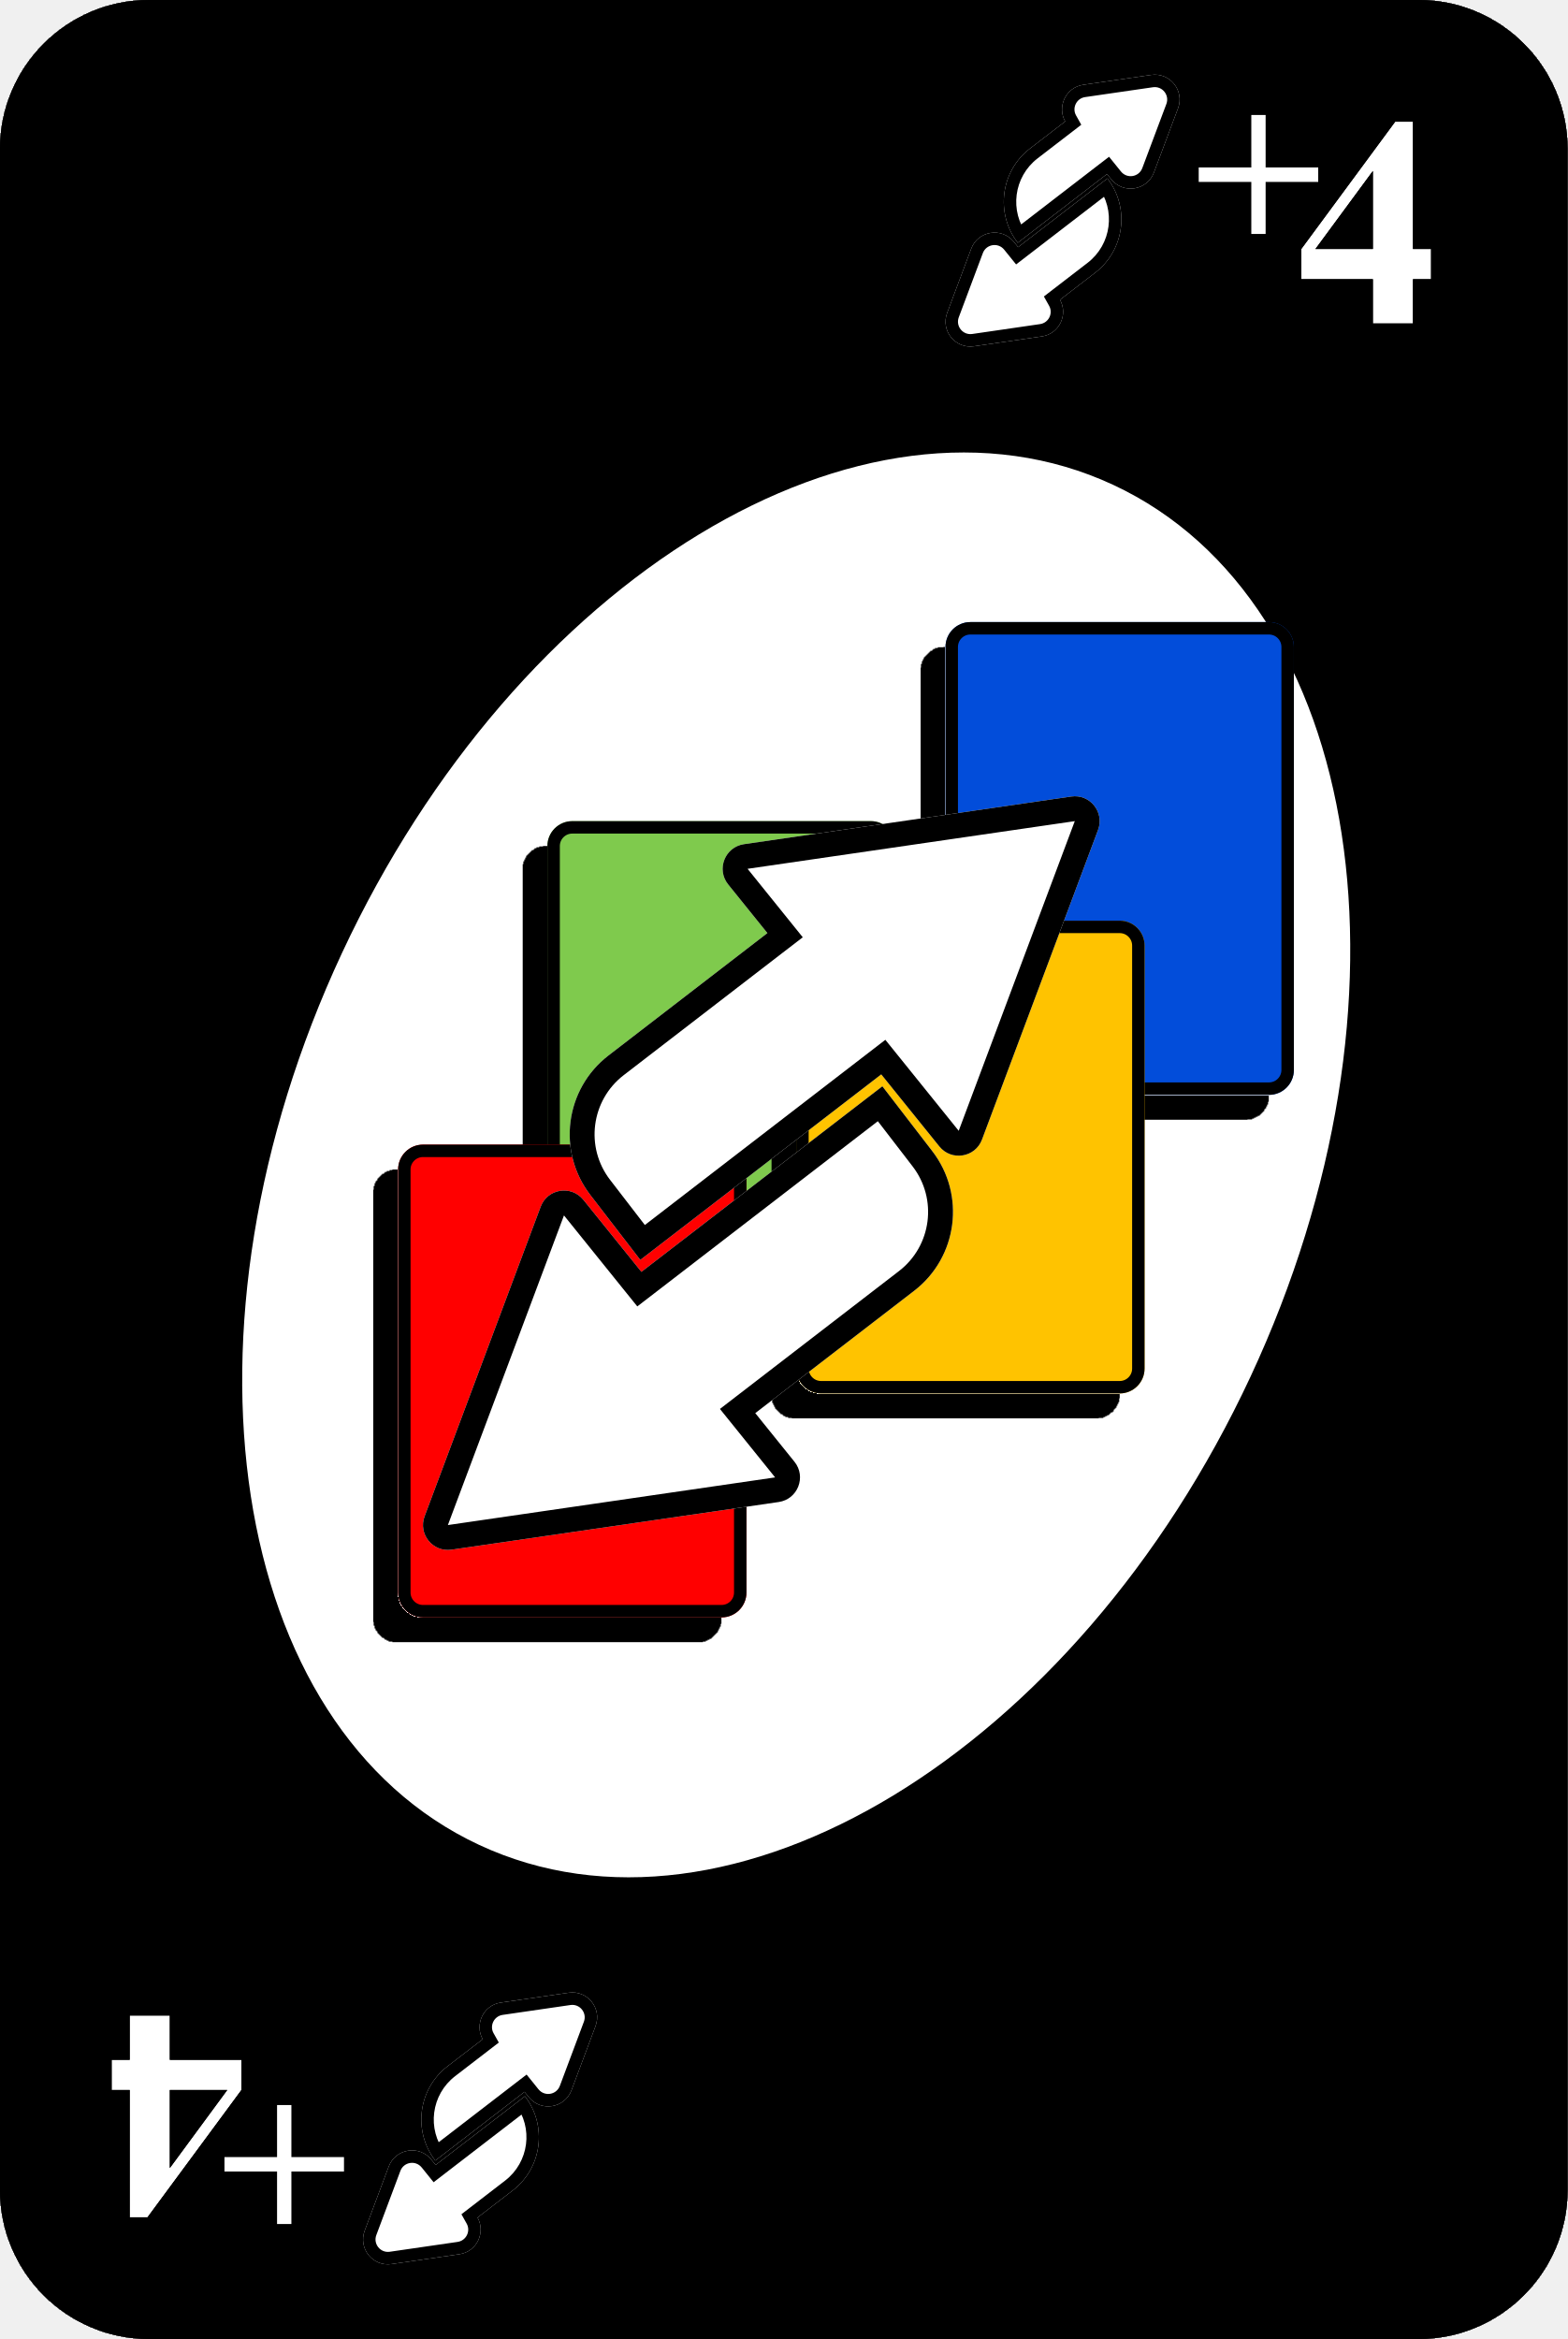
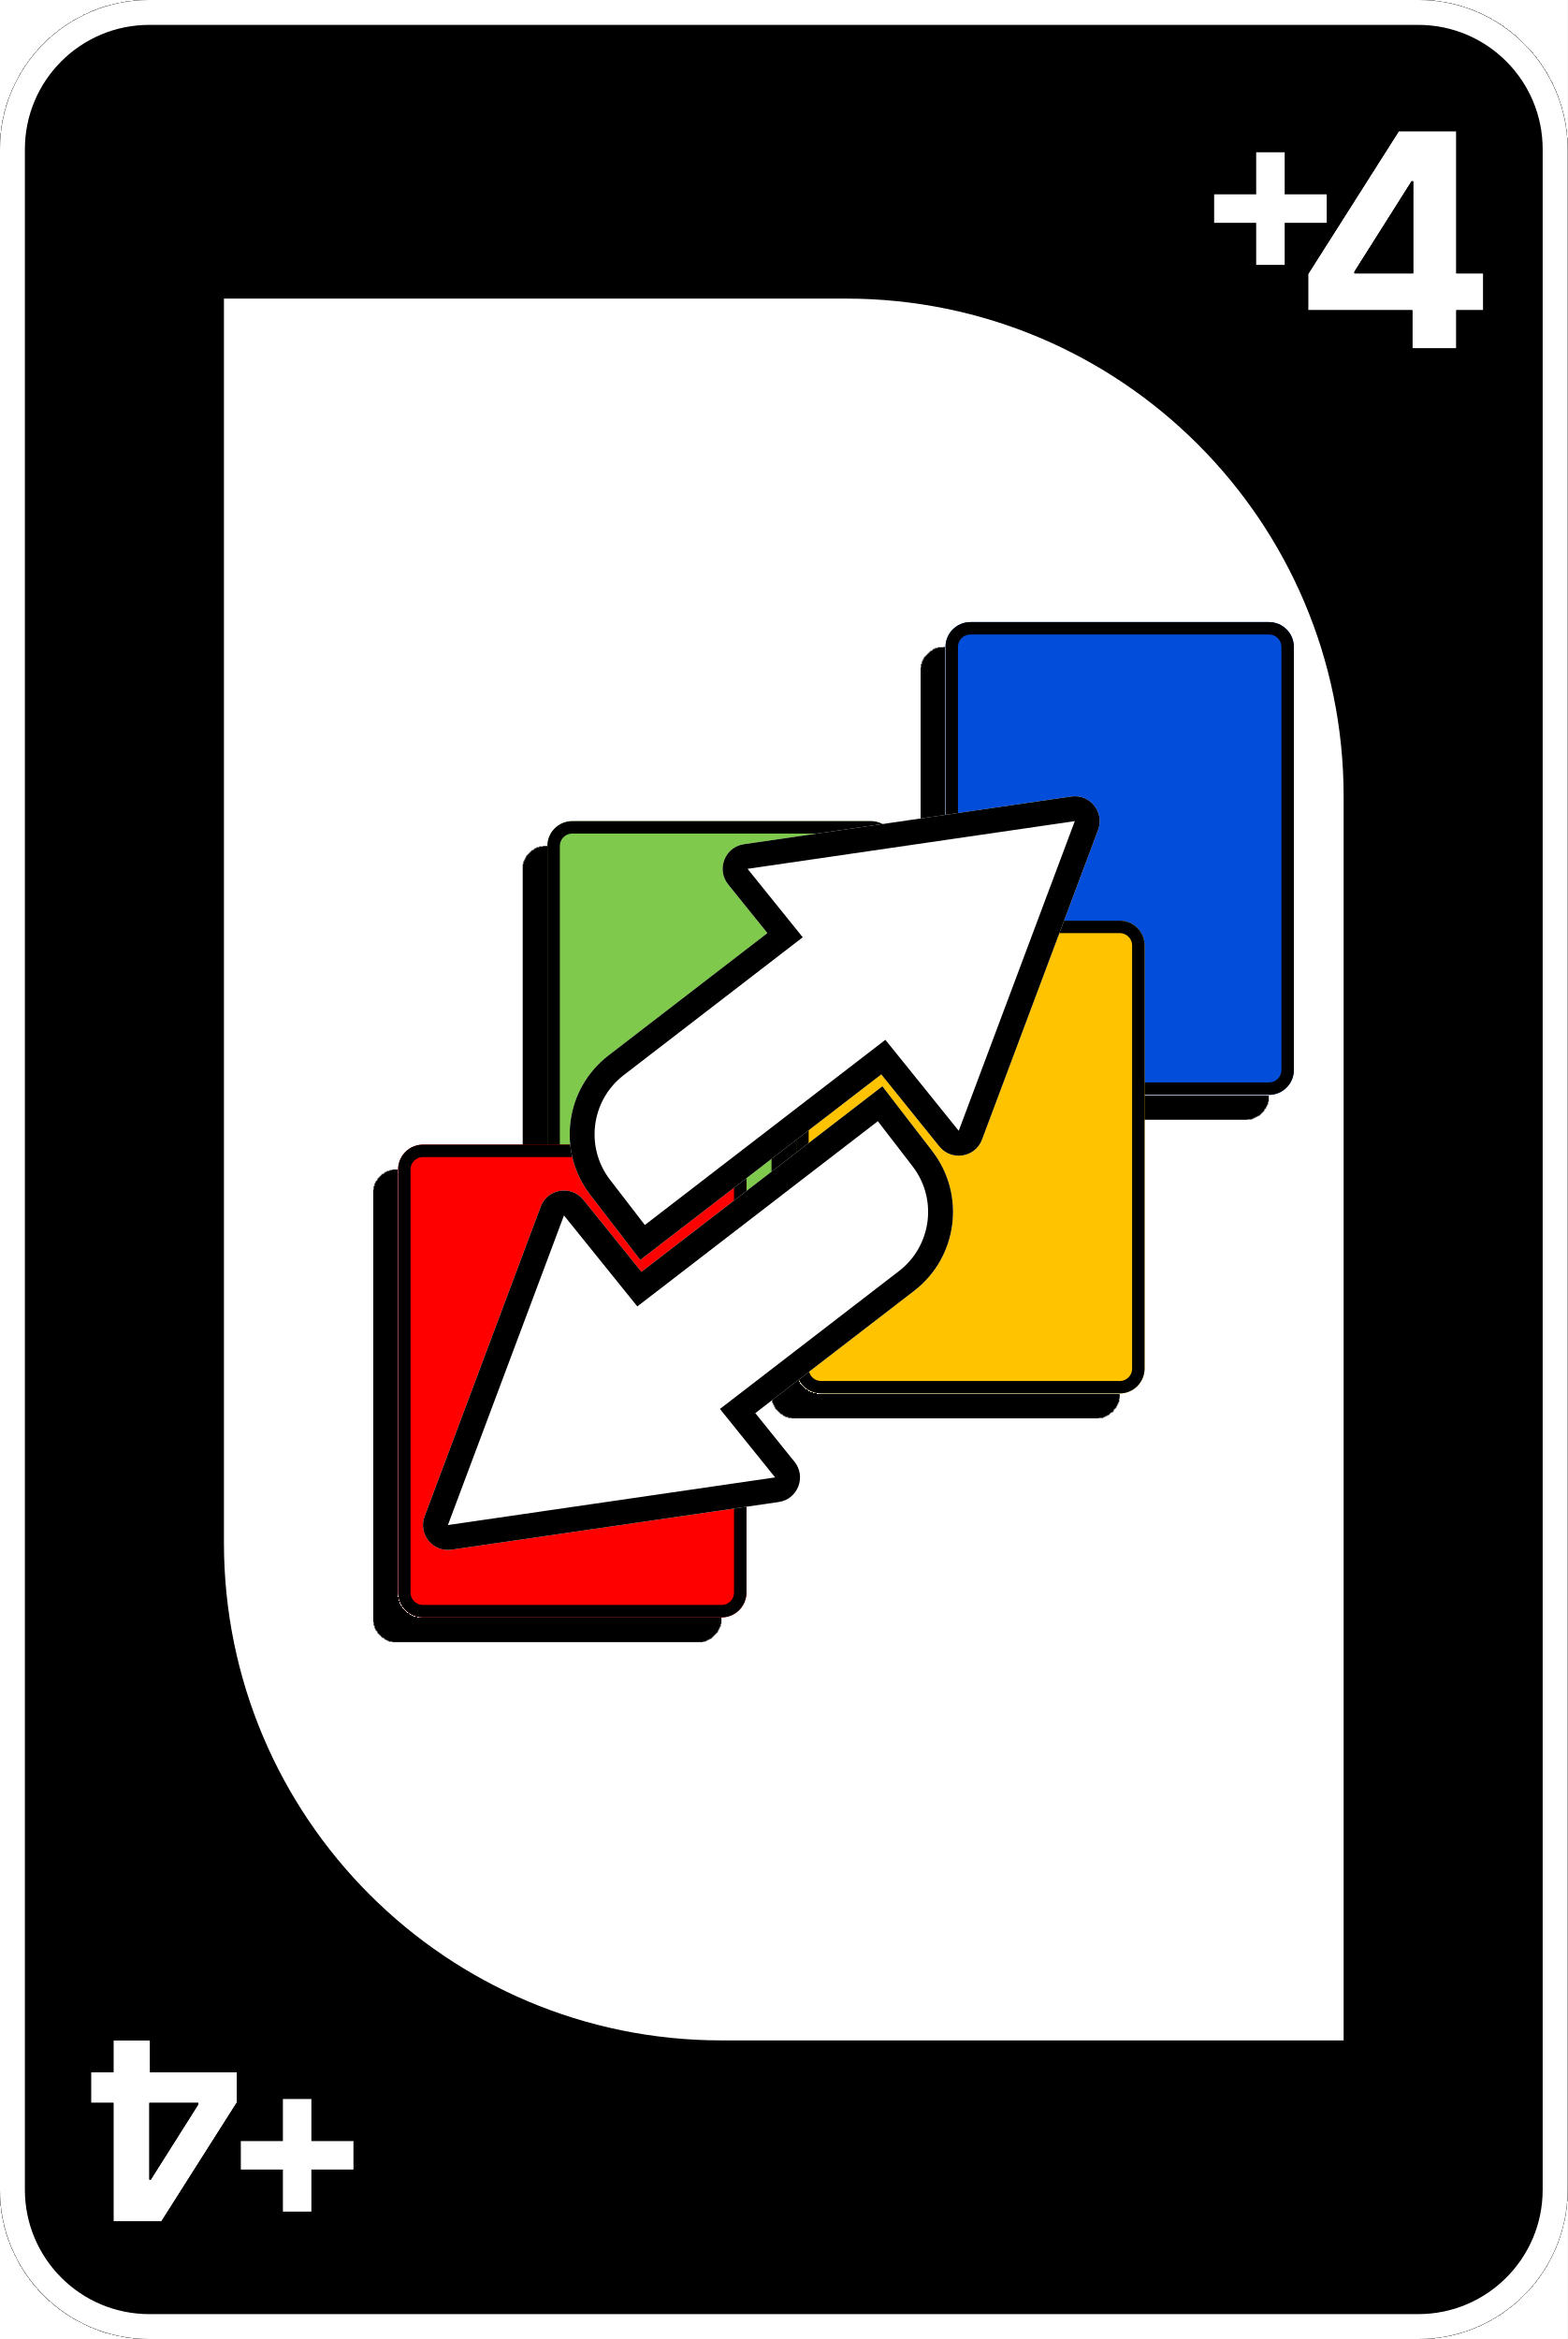
<svg xmlns="http://www.w3.org/2000/svg" width="63" height="94" viewBox="0 0 63 94" fill="none">
-   <g filter="url(#filter0_ii_5_248)">
+   <rect width="63" height="94" fill="white" />
+   <g filter="url(#filter0_ii_18_951)">
    <rect width="63" height="94" rx="6" fill="black" />
  </g>
-   <rect x="0.5" y="0.5" width="62" height="93" rx="5.5" stroke="black" />
-   <ellipse cx="32" cy="46.815" rx="20.144" ry="30.153" transform="rotate(25 32 46.8149)" fill="white" />
-   <mask id="path-4-outside-1_5_248" maskUnits="userSpaceOnUse" x="50" y="3" width="9" height="11" fill="black">
-     <rect fill="white" x="50" y="3" width="9" height="11" />
-     <path d="M52.299 10.006L56.072 4.891H56.787V10.006H57.514V11.219H56.787V13H55.176V11.219H52.299V10.006ZM52.867 10.006H55.176V6.871L52.867 10.006Z" />
+   <rect x="0.5" y="0.5" width="62" height="93" rx="5.5" stroke="white" />
+   <path d="M9 12H34C45.046 12 54 20.954 54 32V82H29C17.954 82 9 73.046 9 62V12Z" fill="white" />
+   <mask id="path-5-outside-1_18_951" maskUnits="userSpaceOnUse" x="51" y="4" width="10" height="11" fill="black">
+     <rect fill="white" x="51" y="4" width="10" height="11" />
+     <path d="M52.575 12.466V11.013L56.219 5.273H57.472V7.284H56.73L54.433 10.919V10.987H59.611V12.466H52.575ZM56.764 14V12.023L56.798 11.379V5.273H58.528V14H56.764Z" />
  </mask>
-   <path d="M52.299 10.006L56.072 4.891H56.787V10.006H57.514V11.219H56.787V13H55.176V11.219H52.299V10.006ZM52.867 10.006H55.176V6.871L52.867 10.006Z" fill="white" />
-   <path d="M52.299 10.006L51.494 9.412L51.299 9.677V10.006H52.299ZM56.072 4.891V3.891H55.567L55.267 4.297L56.072 4.891ZM56.787 4.891H57.787V3.891H56.787V4.891ZM56.787 10.006H55.787V11.006H56.787V10.006ZM57.514 10.006H58.514V9.006H57.514V10.006ZM57.514 11.219V12.219H58.514V11.219H57.514ZM56.787 11.219V10.219H55.787V11.219H56.787ZM56.787 13V14H57.787V13H56.787ZM55.176 13H54.176V14H55.176V13ZM55.176 11.219H56.176V10.219H55.176V11.219ZM52.299 11.219H51.299V12.219H52.299V11.219ZM52.867 10.006L52.062 9.413L50.889 11.006H52.867V10.006ZM55.176 10.006V11.006H56.176V10.006H55.176ZM55.176 6.871H56.176V3.827L54.371 6.278L55.176 6.871ZM52.299 10.006L53.104 10.6L56.877 5.484L56.072 4.891L55.267 4.297L51.494 9.412L52.299 10.006ZM56.072 4.891V5.891H56.787V4.891V3.891H56.072V4.891ZM56.787 4.891H55.787V10.006H56.787H57.787V4.891H56.787ZM56.787 10.006V11.006H57.514V10.006V9.006H56.787V10.006ZM57.514 10.006H56.514V11.219H57.514H58.514V10.006H57.514ZM57.514 11.219V10.219H56.787V11.219V12.219H57.514V11.219ZM56.787 11.219H55.787V13H56.787H57.787V11.219H56.787ZM56.787 13V12H55.176V13V14H56.787V13ZM55.176 13H56.176V11.219H55.176H54.176V13H55.176ZM55.176 11.219V10.219H52.299V11.219V12.219H55.176V11.219ZM52.299 11.219H53.299V10.006H52.299H51.299V11.219H52.299ZM52.867 10.006V11.006H55.176V10.006V9.006H52.867V10.006ZM55.176 10.006H56.176V6.871H55.176H54.176V10.006H55.176ZM55.176 6.871L54.371 6.278L52.062 9.413L52.867 10.006L53.672 10.599L55.981 7.464L55.176 6.871Z" fill="black" mask="url(#path-4-outside-1_5_248)" />
-   <path d="M48.176 6.73H50.29V4.621H50.865V6.73H52.979V7.311H50.865V9.402H50.29V7.311H48.176V6.73Z" fill="white" />
-   <g filter="url(#filter1_d_5_248)">
+   <path d="M52.575 12.466V11.013L56.219 5.273H57.472V7.284H56.73L54.433 10.919V10.987H59.611V12.466H52.575ZM56.764 14V12.023L56.798 11.379V5.273H58.528V14H56.764Z" fill="white" />
+   <path d="M52.575 12.466H51.575V13.466H52.575V12.466ZM52.575 11.013L51.731 10.477L51.575 10.722V11.013H52.575ZM56.219 5.273V4.273H55.669L55.374 4.737L56.219 5.273ZM57.472 5.273H58.472V4.273H57.472V5.273ZM57.472 7.284V8.284H58.472V7.284H57.472ZM56.73 7.284V6.284H56.179L55.885 6.75L56.73 7.284ZM54.433 10.919L53.588 10.385L53.433 10.63V10.919H54.433ZM54.433 10.987H53.433V11.987H54.433V10.987ZM59.611 10.987H60.611V9.987H59.611V10.987ZM59.611 12.466V13.466H60.611V12.466H59.611ZM56.764 14H55.764V15H56.764V14ZM56.764 12.023L55.766 11.97L55.764 11.996V12.023H56.764ZM56.798 11.379L57.797 11.432L57.798 11.406V11.379H56.798ZM56.798 5.273V4.273H55.798V5.273H56.798ZM58.528 5.273H59.528V4.273H58.528V5.273ZM58.528 14V15H59.528V14H58.528ZM52.575 12.466H53.575V11.013H52.575H51.575V12.466H52.575ZM52.575 11.013L53.42 11.549L57.063 5.809L56.219 5.273L55.374 4.737L51.731 10.477L52.575 11.013ZM56.219 5.273V6.273H57.472V5.273V4.273H56.219V5.273ZM57.472 5.273H56.472V7.284H57.472H58.472V5.273H57.472ZM57.472 7.284V6.284H56.73V7.284V8.284H57.472V7.284ZM56.73 7.284L55.885 6.75L53.588 10.385L54.433 10.919L55.279 11.453L57.575 7.818L56.73 7.284ZM54.433 10.919H53.433V10.987H54.433H55.433V10.919H54.433ZM54.433 10.987V11.987H59.611V10.987V9.987H54.433V10.987ZM59.611 10.987H58.611V12.466H59.611H60.611V10.987H59.611ZM59.611 12.466V11.466H52.575V12.466V13.466H59.611V12.466ZM56.764 14H57.764V12.023H56.764H55.764V14H56.764ZM56.764 12.023L57.763 12.076L57.797 11.432L56.798 11.379L55.8 11.326L55.766 11.97L56.764 12.023ZM56.798 11.379H57.798V5.273H56.798H55.798V11.379H56.798ZM56.798 5.273V6.273H58.528V5.273V4.273H56.798V5.273ZM58.528 5.273H57.528V14H58.528H59.528V5.273H58.528ZM58.528 14V13H56.764V14V15H58.528V14Z" fill="black" mask="url(#path-5-outside-1_18_951)" />
+   <path d="M50.486 10.645V6.12H51.631V10.645H50.486ZM48.796 8.955V7.81H53.321V8.955H48.796Z" fill="white" />
+   <g filter="url(#filter1_d_18_951)">
    <rect x="22" y="33" width="14" height="19" rx="1" fill="#7FCA4D" />
    <rect x="22.25" y="33.25" width="13.5" height="18.5" rx="0.75" stroke="black" stroke-width="0.5" />
  </g>
-   <g filter="url(#filter2_d_5_248)">
+   <g filter="url(#filter2_d_18_951)">
    <rect x="38" y="25" width="14" height="19" rx="1" fill="#024DDA" />
    <rect x="38.25" y="25.25" width="13.5" height="18.5" rx="0.75" stroke="black" stroke-width="0.5" />
  </g>
-   <g filter="url(#filter3_d_5_248)">
+   <g filter="url(#filter3_d_18_951)">
    <rect x="32" y="37" width="14" height="19" rx="1" fill="#FFC300" />
    <rect x="32.25" y="37.25" width="13.5" height="18.5" rx="0.75" stroke="black" stroke-width="0.5" />
  </g>
-   <g filter="url(#filter4_d_5_248)">
+   <g filter="url(#filter4_d_18_951)">
    <rect x="16" y="46" width="14" height="19" rx="1" fill="#FF0000" />
    <rect x="16.25" y="46.25" width="13.5" height="18.5" rx="0.75" stroke="black" stroke-width="0.5" />
  </g>
-   <mask id="path-15-inside-2_5_248" fill="white">
-     <path d="M37.469 46.264C38.817 48.014 38.491 50.525 36.741 51.873L30.354 56.791L31.93 58.746C32.416 59.349 32.062 60.252 31.297 60.363L18.145 62.279C17.392 62.388 16.797 61.651 17.064 60.939L21.73 48.494C22.002 47.769 22.959 47.615 23.445 48.218L25.778 51.113L35.462 43.656L37.469 46.264Z" />
+   <mask id="path-16-inside-2_18_951" fill="white">
+     <path d="M37.47 46.264C38.818 48.014 38.491 50.525 36.742 51.873L30.355 56.791L31.931 58.746C32.417 59.349 32.062 60.252 31.296 60.363L18.145 62.278C17.392 62.388 16.798 61.651 17.065 60.939L21.73 48.494C22.002 47.769 22.959 47.615 23.445 48.218L25.779 51.113L35.462 43.656L37.47 46.264Z" />
  </mask>
-   <path d="M37.469 46.264C38.817 48.014 38.491 50.525 36.741 51.873L30.354 56.791L31.93 58.746C32.416 59.349 32.062 60.252 31.297 60.363L18.145 62.279C17.392 62.388 16.797 61.651 17.064 60.939L21.73 48.494C22.002 47.769 22.959 47.615 23.445 48.218L25.778 51.113L35.462 43.656L37.469 46.264Z" fill="white" />
-   <path d="M37.469 46.264L36.677 46.874L36.677 46.874L37.469 46.264ZM36.741 51.873L37.351 52.666L37.351 52.666L36.741 51.873ZM30.354 56.791L29.744 55.999L28.934 56.623L29.576 57.419L30.354 56.791ZM31.93 58.746L32.709 58.119L32.709 58.119L31.93 58.746ZM31.297 60.363L31.441 61.353L31.441 61.353L31.297 60.363ZM18.145 62.279L18.001 61.289L18.001 61.289L18.145 62.279ZM17.064 60.939L16.128 60.587L16.128 60.588L17.064 60.939ZM21.73 48.494L22.666 48.845L22.666 48.845L21.73 48.494ZM23.445 48.218L24.224 47.59L24.224 47.59L23.445 48.218ZM25.778 51.113L24.999 51.741L25.613 52.502L26.388 51.906L25.778 51.113ZM35.462 43.656L36.255 43.047L35.645 42.254L34.852 42.864L35.462 43.656ZM37.469 46.264L36.677 46.874C37.688 48.187 37.443 50.07 36.131 51.081L36.741 51.873L37.351 52.666C39.539 50.981 39.946 47.842 38.262 45.654L37.469 46.264ZM36.741 51.873L36.131 51.081L29.744 55.999L30.354 56.791L30.964 57.584L37.351 52.666L36.741 51.873ZM30.354 56.791L29.576 57.419L31.152 59.374L31.93 58.746L32.709 58.119L31.133 56.163L30.354 56.791ZM31.93 58.746L31.152 59.374L31.152 59.374L31.297 60.363L31.441 61.353C32.974 61.129 33.68 59.324 32.709 58.119L31.93 58.746ZM31.297 60.363L31.152 59.374L18.001 61.289L18.145 62.279L18.289 63.268L31.441 61.353L31.297 60.363ZM18.145 62.279L18.001 61.289L18.001 61.289L17.064 60.939L16.128 60.588C15.594 62.013 16.785 63.487 18.289 63.268L18.145 62.279ZM17.064 60.939L18 61.29L22.666 48.845L21.73 48.494L20.794 48.143L16.128 60.587L17.064 60.939ZM21.73 48.494L22.666 48.845L22.666 48.845L23.445 48.218L24.224 47.59C23.252 46.385 21.337 46.693 20.794 48.143L21.73 48.494ZM23.445 48.218L22.666 48.845L24.999 51.741L25.778 51.113L26.557 50.486L24.224 47.59L23.445 48.218ZM25.778 51.113L26.388 51.906L36.073 44.449L35.462 43.656L34.852 42.864L25.168 50.321L25.778 51.113ZM35.462 43.656L34.67 44.266L36.677 46.874L37.469 46.264L38.262 45.654L36.255 43.047L35.462 43.656Z" fill="black" mask="url(#path-15-inside-2_5_248)" />
-   <mask id="path-17-inside-3_5_248" fill="white">
-     <path d="M23.727 48.026C22.379 46.276 22.705 43.765 24.456 42.417L30.842 37.499L29.266 35.544C28.78 34.941 29.134 34.039 29.9 33.927L43.051 32.011C43.804 31.901 44.398 32.639 44.131 33.352L39.466 45.796C39.194 46.521 38.237 46.675 37.752 46.072L35.417 43.177L25.734 50.633L23.727 48.026Z" />
+   <path d="M37.47 46.264C38.818 48.014 38.491 50.525 36.742 51.873L30.355 56.791L31.931 58.746C32.417 59.349 32.062 60.252 31.296 60.363L18.145 62.278C17.392 62.388 16.798 61.651 17.065 60.939L21.73 48.494C22.002 47.769 22.959 47.615 23.445 48.218L25.779 51.113L35.462 43.656L37.47 46.264Z" fill="white" />
+   <path d="M37.47 46.264L38.262 45.654L38.262 45.654L37.47 46.264ZM36.742 51.873L37.352 52.666L37.352 52.665L36.742 51.873ZM30.355 56.791L29.745 55.999L28.934 56.623L29.576 57.419L30.355 56.791ZM31.931 58.746L32.71 58.119L32.709 58.119L31.931 58.746ZM31.296 60.363L31.44 61.353L31.44 61.353L31.296 60.363ZM18.145 62.278L18.289 63.268L18.289 63.268L18.145 62.278ZM17.065 60.939L16.128 60.588L16.128 60.588L17.065 60.939ZM21.73 48.494L20.793 48.143L20.793 48.143L21.73 48.494ZM23.445 48.218L22.666 48.845L22.666 48.846L23.445 48.218ZM25.779 51.113L25 51.741L25.614 52.502L26.389 51.906L25.779 51.113ZM35.462 43.656L36.255 43.046L35.644 42.254L34.852 42.864L35.462 43.656ZM37.47 46.264L36.678 46.874C37.688 48.187 37.444 50.07 36.131 51.081L36.742 51.873L37.352 52.665C39.539 50.981 39.947 47.841 38.262 45.654L37.47 46.264ZM36.742 51.873L36.131 51.081L29.745 55.999L30.355 56.791L30.965 57.584L37.352 52.666L36.742 51.873ZM30.355 56.791L29.576 57.419L31.152 59.374L31.931 58.746L32.709 58.119L31.133 56.163L30.355 56.791ZM31.931 58.746L31.152 59.374L31.152 59.374L31.296 60.363L31.44 61.353C32.972 61.13 33.681 59.325 32.71 58.119L31.931 58.746ZM31.296 60.363L31.152 59.374L18.001 61.289L18.145 62.278L18.289 63.268L31.44 61.353L31.296 60.363ZM18.145 62.278L18.001 61.289L18.001 61.289L17.065 60.939L16.128 60.588C15.595 62.013 16.784 63.487 18.289 63.268L18.145 62.278ZM17.065 60.939L18.001 61.29L22.666 48.845L21.73 48.494L20.793 48.143L16.128 60.588L17.065 60.939ZM21.73 48.494L22.666 48.845L22.666 48.845L23.445 48.218L24.223 47.59C23.252 46.385 21.337 46.693 20.793 48.143L21.73 48.494ZM23.445 48.218L22.666 48.846L25 51.741L25.779 51.113L26.557 50.486L24.223 47.59L23.445 48.218ZM25.779 51.113L26.389 51.906L36.072 44.449L35.462 43.656L34.852 42.864L25.169 50.321L25.779 51.113ZM35.462 43.656L34.67 44.267L36.678 46.874L37.47 46.264L38.262 45.654L36.255 43.046L35.462 43.656Z" fill="black" mask="url(#path-16-inside-2_18_951)" />
+   <mask id="path-18-inside-3_18_951" fill="white">
+     <path d="M23.727 48.026C22.379 46.276 22.705 43.765 24.455 42.417L30.842 37.499L29.266 35.544C28.78 34.941 29.134 34.038 29.901 33.927L43.051 32.011C43.804 31.901 44.399 32.639 44.132 33.352L39.467 45.796C39.195 46.521 38.238 46.675 37.752 46.072L35.418 43.177L25.733 50.633L23.727 48.026Z" />
  </mask>
-   <path d="M23.727 48.026C22.379 46.276 22.705 43.765 24.456 42.417L30.842 37.499L29.266 35.544C28.78 34.941 29.134 34.039 29.9 33.927L43.051 32.011C43.804 31.901 44.398 32.639 44.131 33.352L39.466 45.796C39.194 46.521 38.237 46.675 37.752 46.072L35.417 43.177L25.734 50.633L23.727 48.026Z" fill="white" />
-   <path d="M23.727 48.026L24.519 47.416L24.519 47.416L23.727 48.026ZM24.456 42.417L23.846 41.625L23.846 41.625L24.456 42.417ZM30.842 37.499L31.452 38.291L32.263 37.668L31.621 36.871L30.842 37.499ZM29.266 35.544L28.488 36.172L28.488 36.172L29.266 35.544ZM29.9 33.927L29.756 32.937L29.756 32.937L29.9 33.927ZM43.051 32.011L42.907 31.021L42.907 31.021L43.051 32.011ZM44.131 33.352L43.195 33.001L43.195 33.001L44.131 33.352ZM39.466 45.796L40.403 46.147L40.403 46.147L39.466 45.796ZM37.752 46.072L38.53 45.445L38.53 45.445L37.752 46.072ZM35.417 43.177L36.196 42.549L35.582 41.788L34.807 42.385L35.417 43.177ZM25.734 50.633L24.942 51.243L25.552 52.035L26.344 51.425L25.734 50.633ZM23.727 48.026L24.519 47.416C23.508 46.104 23.753 44.22 25.066 43.209L24.456 42.417L23.846 41.625C21.657 43.31 21.25 46.449 22.935 48.637L23.727 48.026ZM24.456 42.417L25.066 43.209L31.452 38.291L30.842 37.499L30.232 36.707L23.846 41.625L24.456 42.417ZM30.842 37.499L31.621 36.871L30.045 34.916L29.266 35.544L28.488 36.172L30.064 38.127L30.842 37.499ZM29.266 35.544L30.045 34.916L30.044 34.916L29.9 33.927L29.756 32.937C28.223 33.161 27.516 34.967 28.488 36.172L29.266 35.544ZM29.9 33.927L30.044 34.916L43.196 33L43.051 32.011L42.907 31.021L29.756 32.937L29.9 33.927ZM43.051 32.011L43.195 33L43.195 33.001L44.131 33.352L45.068 33.703C45.602 32.279 44.414 30.802 42.907 31.021L43.051 32.011ZM44.131 33.352L43.195 33.001L38.53 45.445L39.466 45.796L40.403 46.147L45.068 33.703L44.131 33.352ZM39.466 45.796L38.53 45.445L38.53 45.445L37.752 46.072L36.973 46.7C37.945 47.906 39.859 47.597 40.403 46.147L39.466 45.796ZM37.752 46.072L38.53 45.445L36.196 42.549L35.417 43.177L34.639 43.804L36.973 46.7L37.752 46.072ZM35.417 43.177L34.807 42.385L25.124 49.841L25.734 50.633L26.344 51.425L36.028 43.969L35.417 43.177ZM25.734 50.633L26.526 50.023L24.519 47.416L23.727 48.026L22.935 48.637L24.942 51.243L25.734 50.633Z" fill="black" mask="url(#path-17-inside-3_5_248)" />
-   <mask id="path-19-inside-4_5_248" fill="white">
-     <path d="M44.507 7.171C45.417 8.353 45.197 10.049 44.015 10.96L42.601 12.047C42.933 12.64 42.579 13.417 41.871 13.52L39.146 13.916C38.393 14.026 37.798 13.289 38.065 12.577L39.032 9.997C39.303 9.272 40.261 9.117 40.748 9.72L40.919 9.933L44.507 7.171Z" />
+   <path d="M23.727 48.026C22.379 46.276 22.705 43.765 24.455 42.417L30.842 37.499L29.266 35.544C28.78 34.941 29.134 34.038 29.901 33.927L43.051 32.011C43.804 31.901 44.399 32.639 44.132 33.352L39.467 45.796C39.195 46.521 38.238 46.675 37.752 46.072L35.418 43.177L25.733 50.633L23.727 48.026Z" fill="white" />
+   <path d="M23.727 48.026L24.519 47.416L24.519 47.416L23.727 48.026ZM24.455 42.417L23.845 41.625L23.845 41.625L24.455 42.417ZM30.842 37.499L31.452 38.291L32.262 37.668L31.62 36.871L30.842 37.499ZM29.266 35.544L28.487 36.172L28.487 36.172L29.266 35.544ZM29.901 33.927L30.045 34.916L30.045 34.916L29.901 33.927ZM43.051 32.011L42.907 31.021L42.907 31.021L43.051 32.011ZM44.132 33.352L45.068 33.703L45.068 33.703L44.132 33.352ZM39.467 45.796L40.403 46.147L40.403 46.147L39.467 45.796ZM37.752 46.072L36.974 46.7L36.974 46.7L37.752 46.072ZM35.418 43.177L36.197 42.549L35.583 41.788L34.808 42.385L35.418 43.177ZM25.733 50.633L24.941 51.243L25.551 52.035L26.343 51.425L25.733 50.633ZM23.727 48.026L24.519 47.416C23.508 46.104 23.753 44.22 25.065 43.209L24.455 42.417L23.845 41.625C21.657 43.31 21.25 46.449 22.934 48.637L23.727 48.026ZM24.455 42.417L25.065 43.209L31.452 38.291L30.842 37.499L30.232 36.707L23.845 41.625L24.455 42.417ZM30.842 37.499L31.62 36.871L30.044 34.916L29.266 35.544L28.487 36.172L30.063 38.127L30.842 37.499ZM29.266 35.544L30.044 34.916L30.045 34.916L29.901 33.927L29.756 32.937C28.224 33.16 27.515 34.965 28.487 36.172L29.266 35.544ZM29.901 33.927L30.045 34.916L43.195 33L43.051 32.011L42.907 31.021L29.756 32.937L29.901 33.927ZM43.051 32.011L43.195 33L43.196 33.001L44.132 33.352L45.068 33.703C45.602 32.278 44.412 30.802 42.907 31.021L43.051 32.011ZM44.132 33.352L43.196 33.001L38.531 45.445L39.467 45.796L40.403 46.147L45.068 33.703L44.132 33.352ZM39.467 45.796L38.531 45.445L38.531 45.445L37.752 46.072L36.974 46.7C37.945 47.905 39.859 47.598 40.403 46.147L39.467 45.796ZM37.752 46.072L38.531 45.445L36.197 42.549L35.418 43.177L34.639 43.804L36.974 46.7L37.752 46.072ZM35.418 43.177L34.808 42.385L25.123 49.841L25.733 50.633L26.343 51.425L36.028 43.969L35.418 43.177ZM25.733 50.633L26.526 50.023L24.519 47.416L23.727 48.026L22.934 48.637L24.941 51.243L25.733 50.633Z" fill="black" mask="url(#path-18-inside-3_18_951)" />
+   <mask id="path-20-outside-4_18_951" maskUnits="userSpaceOnUse" x="2" y="81" width="9" height="10" fill="black">
+     <rect fill="white" x="2" y="81" width="9" height="10" />
+     <path d="M9.521 83.278V84.489L6.485 89.273H5.441V87.597H6.059L7.973 84.567V84.511H3.658V83.278H9.521ZM6.03 82V83.648L6.002 84.184V89.273H4.56V82H6.03Z" />
  </mask>
-   <path d="M44.507 7.171C45.417 8.353 45.197 10.049 44.015 10.96L42.601 12.047C42.933 12.64 42.579 13.417 41.871 13.52L39.146 13.916C38.393 14.026 37.798 13.289 38.065 12.577L39.032 9.997C39.303 9.272 40.261 9.117 40.748 9.72L40.919 9.933L44.507 7.171Z" fill="white" />
-   <path d="M44.507 7.171L44.903 6.866L44.598 6.47L44.202 6.775L44.507 7.171ZM44.015 10.96L44.32 11.356L44.32 11.356L44.015 10.96ZM42.601 12.047L42.296 11.651L41.954 11.915L42.165 12.292L42.601 12.047ZM41.871 13.52L41.944 14.015L41.944 14.015L41.871 13.52ZM39.146 13.916L39.074 13.422L39.074 13.422L39.146 13.916ZM38.065 12.577L37.597 12.401L37.597 12.401L38.065 12.577ZM39.032 9.997L38.563 9.821L38.563 9.821L39.032 9.997ZM40.748 9.72L40.358 10.034L40.358 10.034L40.748 9.72ZM40.919 9.933L40.53 10.247L40.837 10.627L41.224 10.329L40.919 9.933ZM44.507 7.171L44.111 7.476C44.853 8.439 44.673 9.822 43.71 10.563L44.015 10.96L44.32 11.356C45.721 10.277 45.982 8.267 44.903 6.866L44.507 7.171ZM44.015 10.96L43.71 10.563L42.296 11.651L42.601 12.047L42.906 12.444L44.32 11.356L44.015 10.96ZM42.601 12.047L42.165 12.292C42.331 12.588 42.15 12.974 41.799 13.025L41.871 13.52L41.944 14.015C43.008 13.86 43.536 12.693 43.037 11.803L42.601 12.047ZM41.871 13.52L41.8 13.025L39.074 13.422L39.146 13.916L39.218 14.411L41.944 14.015L41.871 13.52ZM39.146 13.916L39.074 13.422C38.697 13.477 38.4 13.108 38.533 12.752L38.065 12.577L37.597 12.401C37.196 13.47 38.089 14.576 39.218 14.411L39.146 13.916ZM38.065 12.577L38.533 12.752L39.5 10.172L39.032 9.997L38.563 9.821L37.597 12.401L38.065 12.577ZM39.032 9.997L39.5 10.172C39.636 9.81 40.115 9.732 40.358 10.034L40.748 9.72L41.137 9.406C40.408 8.502 38.971 8.733 38.563 9.821L39.032 9.997ZM40.748 9.72L40.358 10.034L40.53 10.247L40.919 9.933L41.308 9.619L41.136 9.406L40.748 9.72ZM40.919 9.933L41.224 10.329L44.812 7.568L44.507 7.171L44.202 6.775L40.614 9.537L40.919 9.933Z" fill="black" mask="url(#path-19-inside-4_5_248)" />
-   <mask id="path-21-inside-5_5_248" fill="white">
-     <path d="M40.903 9.756C39.993 8.574 40.213 6.879 41.395 5.969L42.809 4.881C42.476 4.288 42.831 3.51 43.538 3.407L46.264 3.011C47.017 2.901 47.612 3.639 47.345 4.352L46.377 6.931C46.105 7.656 45.148 7.81 44.662 7.207L44.49 6.994L40.903 9.756Z" />
-   </mask>
-   <path d="M40.903 9.756C39.993 8.574 40.213 6.879 41.395 5.969L42.809 4.881C42.476 4.288 42.831 3.51 43.538 3.407L46.264 3.011C47.017 2.901 47.612 3.639 47.345 4.352L46.377 6.931C46.105 7.656 45.148 7.81 44.662 7.207L44.49 6.994L40.903 9.756Z" fill="white" />
-   <path d="M40.903 9.756L40.506 10.061L40.811 10.457L41.208 10.152L40.903 9.756ZM41.395 5.969L41.09 5.573L41.09 5.573L41.395 5.969ZM42.809 4.881L43.114 5.277L43.456 5.014L43.245 4.636L42.809 4.881ZM43.538 3.407L43.466 2.913L43.466 2.913L43.538 3.407ZM46.264 3.011L46.336 3.506L46.336 3.506L46.264 3.011ZM47.345 4.352L47.813 4.527L47.813 4.527L47.345 4.352ZM46.377 6.931L45.909 6.755L45.909 6.755L46.377 6.931ZM44.662 7.207L45.052 6.893L45.051 6.893L44.662 7.207ZM44.49 6.994L44.88 6.68L44.573 6.3L44.185 6.598L44.49 6.994ZM40.903 9.756L41.299 9.451C40.557 8.488 40.737 7.107 41.7 6.365L41.395 5.969L41.09 5.573C39.69 6.651 39.428 8.66 40.506 10.061L40.903 9.756ZM41.395 5.969L41.7 6.365L43.114 5.277L42.809 4.881L42.504 4.485L41.09 5.573L41.395 5.969ZM42.809 4.881L43.245 4.636C43.079 4.34 43.26 3.953 43.61 3.902L43.538 3.407L43.466 2.913C42.401 3.068 41.873 4.235 42.373 5.126L42.809 4.881ZM43.538 3.407L43.61 3.902L46.336 3.506L46.264 3.011L46.192 2.516L43.466 2.913L43.538 3.407ZM46.264 3.011L46.336 3.506C46.713 3.451 47.01 3.82 46.877 4.176L47.345 4.352L47.813 4.527C48.214 3.458 47.321 2.352 46.192 2.516L46.264 3.011ZM47.345 4.352L46.877 4.176L45.909 6.755L46.377 6.931L46.845 7.106L47.813 4.527L47.345 4.352ZM46.377 6.931L45.909 6.755C45.773 7.118 45.295 7.195 45.052 6.893L44.662 7.207L44.273 7.521C45.002 8.425 46.438 8.194 46.845 7.106L46.377 6.931ZM44.662 7.207L45.051 6.893L44.88 6.68L44.49 6.994L44.101 7.308L44.273 7.521L44.662 7.207ZM44.49 6.994L44.185 6.598L40.598 9.36L40.903 9.756L41.208 10.152L44.795 7.391L44.49 6.994Z" fill="black" mask="url(#path-21-inside-5_5_248)" />
-   <mask id="path-23-outside-6_5_248" maskUnits="userSpaceOnUse" x="3" y="80" width="9" height="11" fill="black">
-     <rect fill="white" x="3" y="80" width="9" height="11" />
-     <path d="M9.702 83.994L5.928 89.109H5.213V83.994H4.487V82.781H5.213V81H6.825V82.781H9.702V83.994ZM9.133 83.994H6.825V87.129L9.133 83.994Z" />
-   </mask>
-   <path d="M9.702 83.994L5.928 89.109H5.213V83.994H4.487V82.781H5.213V81H6.825V82.781H9.702V83.994ZM9.133 83.994H6.825V87.129L9.133 83.994Z" fill="white" />
-   <path d="M9.702 83.994L10.506 84.588L10.702 84.323V83.994H9.702ZM5.928 89.109V90.109H6.433L6.733 89.703L5.928 89.109ZM5.213 89.109H4.213V90.109H5.213V89.109ZM5.213 83.994H6.213V82.994H5.213V83.994ZM4.487 83.994H3.487V84.994H4.487V83.994ZM4.487 82.781V81.781H3.487V82.781H4.487ZM5.213 82.781V83.781H6.213V82.781H5.213ZM5.213 81V80H4.213V81H5.213ZM6.825 81H7.825V80H6.825V81ZM6.825 82.781H5.825V83.781H6.825V82.781ZM9.702 82.781H10.702V81.781H9.702V82.781ZM9.133 83.994L9.938 84.587L11.112 82.994H9.133V83.994ZM6.825 83.994V82.994H5.825V83.994H6.825ZM6.825 87.129H5.825V90.173L7.63 87.722L6.825 87.129ZM9.702 83.994L8.897 83.4L5.123 88.516L5.928 89.109L6.733 89.703L10.506 84.588L9.702 83.994ZM5.928 89.109V88.109H5.213V89.109V90.109H5.928V89.109ZM5.213 89.109H6.213V83.994H5.213H4.213V89.109H5.213ZM5.213 83.994V82.994H4.487V83.994V84.994H5.213V83.994ZM4.487 83.994H5.487V82.781H4.487H3.487V83.994H4.487ZM4.487 82.781V83.781H5.213V82.781V81.781H4.487V82.781ZM5.213 82.781H6.213V81H5.213H4.213V82.781H5.213ZM5.213 81V82H6.825V81V80H5.213V81ZM6.825 81H5.825V82.781H6.825H7.825V81H6.825ZM6.825 82.781V83.781H9.702V82.781V81.781H6.825V82.781ZM9.702 82.781H8.702V83.994H9.702H10.702V82.781H9.702ZM9.133 83.994V82.994H6.825V83.994V84.994H9.133V83.994ZM6.825 83.994H5.825V87.129H6.825H7.825V83.994H6.825ZM6.825 87.129L7.63 87.722L9.938 84.587L9.133 83.994L8.328 83.401L6.019 86.536L6.825 87.129Z" fill="black" mask="url(#path-23-outside-6_5_248)" />
-   <path d="M13.825 87.269H11.711V89.379H11.135V87.269H9.021V86.689H11.135V84.598H11.711V86.689H13.825V87.269Z" fill="white" />
-   <mask id="path-26-inside-7_5_248" fill="white">
-     <path d="M17.494 86.829C16.584 85.647 16.804 83.951 17.986 83.04L19.399 81.954C19.066 81.361 19.421 80.583 20.128 80.48L22.855 80.084C23.608 79.974 24.202 80.711 23.935 81.423L22.968 84.003C22.696 84.728 21.739 84.883 21.253 84.28L21.081 84.067L17.494 86.829Z" />
-   </mask>
-   <path d="M17.494 86.829C16.584 85.647 16.804 83.951 17.986 83.04L19.399 81.954C19.066 81.361 19.421 80.583 20.128 80.48L22.855 80.084C23.608 79.974 24.202 80.711 23.935 81.423L22.968 84.003C22.696 84.728 21.739 84.883 21.253 84.28L21.081 84.067L17.494 86.829Z" fill="white" />
-   <path d="M17.494 86.829L17.098 87.134L17.402 87.53L17.799 87.225L17.494 86.829ZM17.986 83.04L17.681 82.644L17.681 82.644L17.986 83.04ZM19.399 81.954L19.704 82.35L20.047 82.086L19.835 81.709L19.399 81.954ZM20.128 80.48L20.056 79.985L20.056 79.985L20.128 80.48ZM22.855 80.084L22.927 80.578L22.927 80.578L22.855 80.084ZM23.935 81.423L23.467 81.248L23.467 81.248L23.935 81.423ZM22.968 84.003L23.436 84.179L23.436 84.179L22.968 84.003ZM21.253 84.28L21.643 83.966L21.642 83.966L21.253 84.28ZM21.081 84.067L21.471 83.753L21.164 83.373L20.776 83.671L21.081 84.067ZM17.494 86.829L17.89 86.524C17.148 85.561 17.328 84.178 18.291 83.437L17.986 83.04L17.681 82.644C16.28 83.723 16.019 85.733 17.098 87.134L17.494 86.829ZM17.986 83.04L18.291 83.437L19.704 82.35L19.399 81.954L19.094 81.557L17.681 82.644L17.986 83.04ZM19.399 81.954L19.835 81.709C19.669 81.413 19.85 81.026 20.201 80.975L20.128 80.48L20.056 79.985C18.992 80.141 18.464 81.308 18.963 82.198L19.399 81.954ZM20.128 80.48L20.2 80.975L22.927 80.578L22.855 80.084L22.783 79.589L20.056 79.985L20.128 80.48ZM22.855 80.084L22.927 80.578C23.303 80.523 23.6 80.892 23.467 81.248L23.935 81.423L24.403 81.599C24.804 80.53 23.912 79.424 22.783 79.589L22.855 80.084ZM23.935 81.423L23.467 81.248L22.5 83.828L22.968 84.003L23.436 84.179L24.403 81.599L23.935 81.423ZM22.968 84.003L22.5 83.828C22.364 84.19 21.886 84.267 21.643 83.966L21.253 84.28L20.864 84.594C21.593 85.498 23.029 85.266 23.436 84.179L22.968 84.003ZM21.253 84.28L21.642 83.966L21.471 83.753L21.081 84.067L20.692 84.381L20.864 84.594L21.253 84.28ZM21.081 84.067L20.776 83.671L17.189 86.432L17.494 86.829L17.799 87.225L21.387 84.463L21.081 84.067Z" fill="black" mask="url(#path-26-inside-7_5_248)" />
-   <mask id="path-28-inside-8_5_248" fill="white">
-     <path d="M21.097 84.244C22.007 85.426 21.787 87.121 20.605 88.031L19.192 89.119C19.525 89.712 19.17 90.49 18.463 90.593L15.736 90.989C14.983 91.099 14.389 90.361 14.656 89.648L15.623 87.069C15.895 86.344 16.852 86.19 17.338 86.793L17.509 87.006L21.097 84.244Z" />
-   </mask>
-   <path d="M21.097 84.244C22.007 85.426 21.787 87.121 20.605 88.031L19.192 89.119C19.525 89.712 19.17 90.49 18.463 90.593L15.736 90.989C14.983 91.099 14.389 90.361 14.656 89.648L15.623 87.069C15.895 86.344 16.852 86.19 17.338 86.793L17.509 87.006L21.097 84.244Z" fill="white" />
-   <path d="M21.097 84.244L21.494 83.939L21.189 83.543L20.792 83.848L21.097 84.244ZM20.605 88.031L20.91 88.427L20.91 88.427L20.605 88.031ZM19.192 89.119L18.887 88.723L18.545 88.987L18.756 89.364L19.192 89.119ZM18.463 90.593L18.535 91.087L18.535 91.087L18.463 90.593ZM15.736 90.989L15.664 90.494L15.664 90.494L15.736 90.989ZM14.656 89.648L15.124 89.824L15.124 89.824L14.656 89.648ZM15.623 87.069L15.155 86.894L15.155 86.894L15.623 87.069ZM17.338 86.793L16.948 87.107L16.949 87.107L17.338 86.793ZM17.509 87.006L17.12 87.32L17.427 87.7L17.814 87.402L17.509 87.006ZM21.097 84.244L20.701 84.549C21.443 85.512 21.263 86.893 20.3 87.635L20.605 88.031L20.91 88.427C22.311 87.349 22.572 85.34 21.494 83.939L21.097 84.244ZM20.605 88.031L20.3 87.635L18.887 88.723L19.192 89.119L19.497 89.515L20.91 88.427L20.605 88.031ZM19.192 89.119L18.756 89.364C18.922 89.66 18.741 90.047 18.39 90.098L18.463 90.593L18.535 91.087C19.6 90.932 20.127 89.764 19.628 88.874L19.192 89.119ZM18.463 90.593L18.391 90.098L15.664 90.494L15.736 90.989L15.808 91.484L18.535 91.087L18.463 90.593ZM15.736 90.989L15.664 90.494C15.288 90.549 14.991 90.18 15.124 89.824L14.656 89.648L14.188 89.473C13.787 90.541 14.678 91.648 15.808 91.484L15.736 90.989ZM14.656 89.648L15.124 89.824L16.091 87.245L15.623 87.069L15.155 86.894L14.188 89.473L14.656 89.648ZM15.623 87.069L16.091 87.245C16.227 86.882 16.705 86.805 16.948 87.107L17.338 86.793L17.727 86.479C16.998 85.575 15.562 85.806 15.155 86.894L15.623 87.069ZM17.338 86.793L16.949 87.107L17.12 87.32L17.509 87.006L17.898 86.692L17.727 86.479L17.338 86.793ZM17.509 87.006L17.814 87.402L21.402 84.64L21.097 84.244L20.792 83.848L17.204 86.609L17.509 87.006Z" fill="black" mask="url(#path-28-inside-8_5_248)" />
+   <path d="M9.521 83.278V84.489L6.485 89.273H5.441V87.597H6.059L7.973 84.567V84.511H3.658V83.278H9.521ZM6.03 82V83.648L6.002 84.184V89.273H4.56V82H6.03Z" fill="white" />
+   <path d="M9.521 83.278H10.521V82.278H9.521V83.278ZM9.521 84.489L10.365 85.025L10.521 84.78V84.489H9.521ZM6.485 89.273V90.273H7.035L7.329 89.809L6.485 89.273ZM5.441 89.273H4.441V90.273H5.441V89.273ZM5.441 87.597V86.597H4.441V87.597H5.441ZM6.059 87.597V88.597H6.61L6.904 88.131L6.059 87.597ZM7.973 84.567L8.818 85.102L8.973 84.857V84.567H7.973ZM7.973 84.511H8.973V83.511H7.973V84.511ZM3.658 84.511H2.658V85.511H3.658V84.511ZM3.658 83.278V82.278H2.658V83.278H3.658ZM6.03 82H7.03V81H6.03V82ZM6.03 83.648L7.029 83.701L7.03 83.674V83.648H6.03ZM6.002 84.184L5.003 84.131L5.002 84.157V84.184H6.002ZM6.002 89.273V90.273H7.002V89.273H6.002ZM4.56 89.273H3.56V90.273H4.56V89.273ZM4.56 82V81H3.56V82H4.56ZM9.521 83.278H8.521V84.489H9.521H10.521V83.278H9.521ZM9.521 84.489L8.677 83.953L5.641 88.737L6.485 89.273L7.329 89.809L10.365 85.025L9.521 84.489ZM6.485 89.273V88.273H5.441V89.273V90.273H6.485V89.273ZM5.441 89.273H6.441V87.597H5.441H4.441V89.273H5.441ZM5.441 87.597V88.597H6.059V87.597V86.597H5.441V87.597ZM6.059 87.597L6.904 88.131L8.818 85.102L7.973 84.567L7.127 84.033L5.213 87.062L6.059 87.597ZM7.973 84.567H8.973V84.511H7.973H6.973V84.567H7.973ZM7.973 84.511V83.511H3.658V84.511V85.511H7.973V84.511ZM3.658 84.511H4.658V83.278H3.658H2.658V84.511H3.658ZM3.658 83.278V84.278H9.521V83.278V82.278H3.658V83.278ZM6.03 82H5.03V83.648H6.03H7.03V82H6.03ZM6.03 83.648L5.032 83.595L5.003 84.131L6.002 84.184L7 84.237L7.029 83.701L6.03 83.648ZM6.002 84.184H5.002V89.273H6.002H7.002V84.184H6.002ZM6.002 89.273V88.273H4.56V89.273V90.273H6.002V89.273ZM4.56 89.273H5.56V82H4.56H3.56V89.273H4.56ZM4.56 82V83H6.03V82V81H4.56V82Z" fill="black" mask="url(#path-20-outside-4_18_951)" />
+   <path d="M12.514 84.355V88.88H11.37V84.355H12.514ZM14.205 86.046V87.19H9.679V86.046H14.205Z" fill="white" />
  <defs>
-     <filter id="filter0_ii_5_248" x="-4" y="-4" width="71" height="102" filterUnits="userSpaceOnUse" color-interpolation-filters="sRGB">
+     <filter id="filter0_ii_18_951" x="-4" y="-4" width="71" height="102" filterUnits="userSpaceOnUse" color-interpolation-filters="sRGB">
      <feFlood flood-opacity="0" result="BackgroundImageFix" />
      <feBlend mode="normal" in="SourceGraphic" in2="BackgroundImageFix" result="shape" />
      <feColorMatrix in="SourceAlpha" type="matrix" values="0 0 0 0 0 0 0 0 0 0 0 0 0 0 0 0 0 0 127 0" result="hardAlpha" />
      <feOffset dx="4" dy="4" />
      <feGaussianBlur stdDeviation="2" />
      <feComposite in2="hardAlpha" operator="arithmetic" k2="-1" k3="1" />
      <feColorMatrix type="matrix" values="0 0 0 0 0 0 0 0 0 0 0 0 0 0 0 0 0 0 0.25 0" />
-       <feBlend mode="normal" in2="shape" result="effect1_innerShadow_5_248" />
+       <feBlend mode="normal" in2="shape" result="effect1_innerShadow_18_951" />
      <feColorMatrix in="SourceAlpha" type="matrix" values="0 0 0 0 0 0 0 0 0 0 0 0 0 0 0 0 0 0 127 0" result="hardAlpha" />
      <feOffset dx="-4" dy="-4" />
      <feGaussianBlur stdDeviation="2" />
      <feComposite in2="hardAlpha" operator="arithmetic" k2="-1" k3="1" />
      <feColorMatrix type="matrix" values="0 0 0 0 0 0 0 0 0 0 0 0 0 0 0 0 0 0 0.25 0" />
-       <feBlend mode="normal" in2="effect1_innerShadow_5_248" result="effect2_innerShadow_5_248" />
+       <feBlend mode="normal" in2="effect1_innerShadow_18_951" result="effect2_innerShadow_18_951" />
    </filter>
-     <filter id="filter1_d_5_248" x="21" y="33" width="15" height="20" filterUnits="userSpaceOnUse" color-interpolation-filters="sRGB">
+     <filter id="filter1_d_18_951" x="21" y="33" width="15" height="20" filterUnits="userSpaceOnUse" color-interpolation-filters="sRGB">
      <feFlood flood-opacity="0" result="BackgroundImageFix" />
      <feColorMatrix in="SourceAlpha" type="matrix" values="0 0 0 0 0 0 0 0 0 0 0 0 0 0 0 0 0 0 127 0" result="hardAlpha" />
      <feOffset dx="-1" dy="1" />
      <feComposite in2="hardAlpha" operator="out" />
      <feColorMatrix type="matrix" values="0 0 0 0 0 0 0 0 0 0 0 0 0 0 0 0 0 0 1 0" />
-       <feBlend mode="normal" in2="BackgroundImageFix" result="effect1_dropShadow_5_248" />
-       <feBlend mode="normal" in="SourceGraphic" in2="effect1_dropShadow_5_248" result="shape" />
+       <feBlend mode="normal" in2="BackgroundImageFix" result="effect1_dropShadow_18_951" />
+       <feBlend mode="normal" in="SourceGraphic" in2="effect1_dropShadow_18_951" result="shape" />
    </filter>
-     <filter id="filter2_d_5_248" x="37" y="25" width="15" height="20" filterUnits="userSpaceOnUse" color-interpolation-filters="sRGB">
+     <filter id="filter2_d_18_951" x="37" y="25" width="15" height="20" filterUnits="userSpaceOnUse" color-interpolation-filters="sRGB">
      <feFlood flood-opacity="0" result="BackgroundImageFix" />
      <feColorMatrix in="SourceAlpha" type="matrix" values="0 0 0 0 0 0 0 0 0 0 0 0 0 0 0 0 0 0 127 0" result="hardAlpha" />
      <feOffset dx="-1" dy="1" />
      <feComposite in2="hardAlpha" operator="out" />
      <feColorMatrix type="matrix" values="0 0 0 0 0 0 0 0 0 0 0 0 0 0 0 0 0 0 1 0" />
-       <feBlend mode="normal" in2="BackgroundImageFix" result="effect1_dropShadow_5_248" />
-       <feBlend mode="normal" in="SourceGraphic" in2="effect1_dropShadow_5_248" result="shape" />
+       <feBlend mode="normal" in2="BackgroundImageFix" result="effect1_dropShadow_18_951" />
+       <feBlend mode="normal" in="SourceGraphic" in2="effect1_dropShadow_18_951" result="shape" />
    </filter>
-     <filter id="filter3_d_5_248" x="31" y="37" width="15" height="20" filterUnits="userSpaceOnUse" color-interpolation-filters="sRGB">
+     <filter id="filter3_d_18_951" x="31" y="37" width="15" height="20" filterUnits="userSpaceOnUse" color-interpolation-filters="sRGB">
      <feFlood flood-opacity="0" result="BackgroundImageFix" />
      <feColorMatrix in="SourceAlpha" type="matrix" values="0 0 0 0 0 0 0 0 0 0 0 0 0 0 0 0 0 0 127 0" result="hardAlpha" />
      <feOffset dx="-1" dy="1" />
      <feComposite in2="hardAlpha" operator="out" />
      <feColorMatrix type="matrix" values="0 0 0 0 0 0 0 0 0 0 0 0 0 0 0 0 0 0 1 0" />
-       <feBlend mode="normal" in2="BackgroundImageFix" result="effect1_dropShadow_5_248" />
-       <feBlend mode="normal" in="SourceGraphic" in2="effect1_dropShadow_5_248" result="shape" />
+       <feBlend mode="normal" in2="BackgroundImageFix" result="effect1_dropShadow_18_951" />
+       <feBlend mode="normal" in="SourceGraphic" in2="effect1_dropShadow_18_951" result="shape" />
    </filter>
-     <filter id="filter4_d_5_248" x="15" y="46" width="15" height="20" filterUnits="userSpaceOnUse" color-interpolation-filters="sRGB">
+     <filter id="filter4_d_18_951" x="15" y="46" width="15" height="20" filterUnits="userSpaceOnUse" color-interpolation-filters="sRGB">
      <feFlood flood-opacity="0" result="BackgroundImageFix" />
      <feColorMatrix in="SourceAlpha" type="matrix" values="0 0 0 0 0 0 0 0 0 0 0 0 0 0 0 0 0 0 127 0" result="hardAlpha" />
      <feOffset dx="-1" dy="1" />
      <feComposite in2="hardAlpha" operator="out" />
      <feColorMatrix type="matrix" values="0 0 0 0 0 0 0 0 0 0 0 0 0 0 0 0 0 0 1 0" />
-       <feBlend mode="normal" in2="BackgroundImageFix" result="effect1_dropShadow_5_248" />
-       <feBlend mode="normal" in="SourceGraphic" in2="effect1_dropShadow_5_248" result="shape" />
+       <feBlend mode="normal" in2="BackgroundImageFix" result="effect1_dropShadow_18_951" />
+       <feBlend mode="normal" in="SourceGraphic" in2="effect1_dropShadow_18_951" result="shape" />
    </filter>
  </defs>
</svg>
